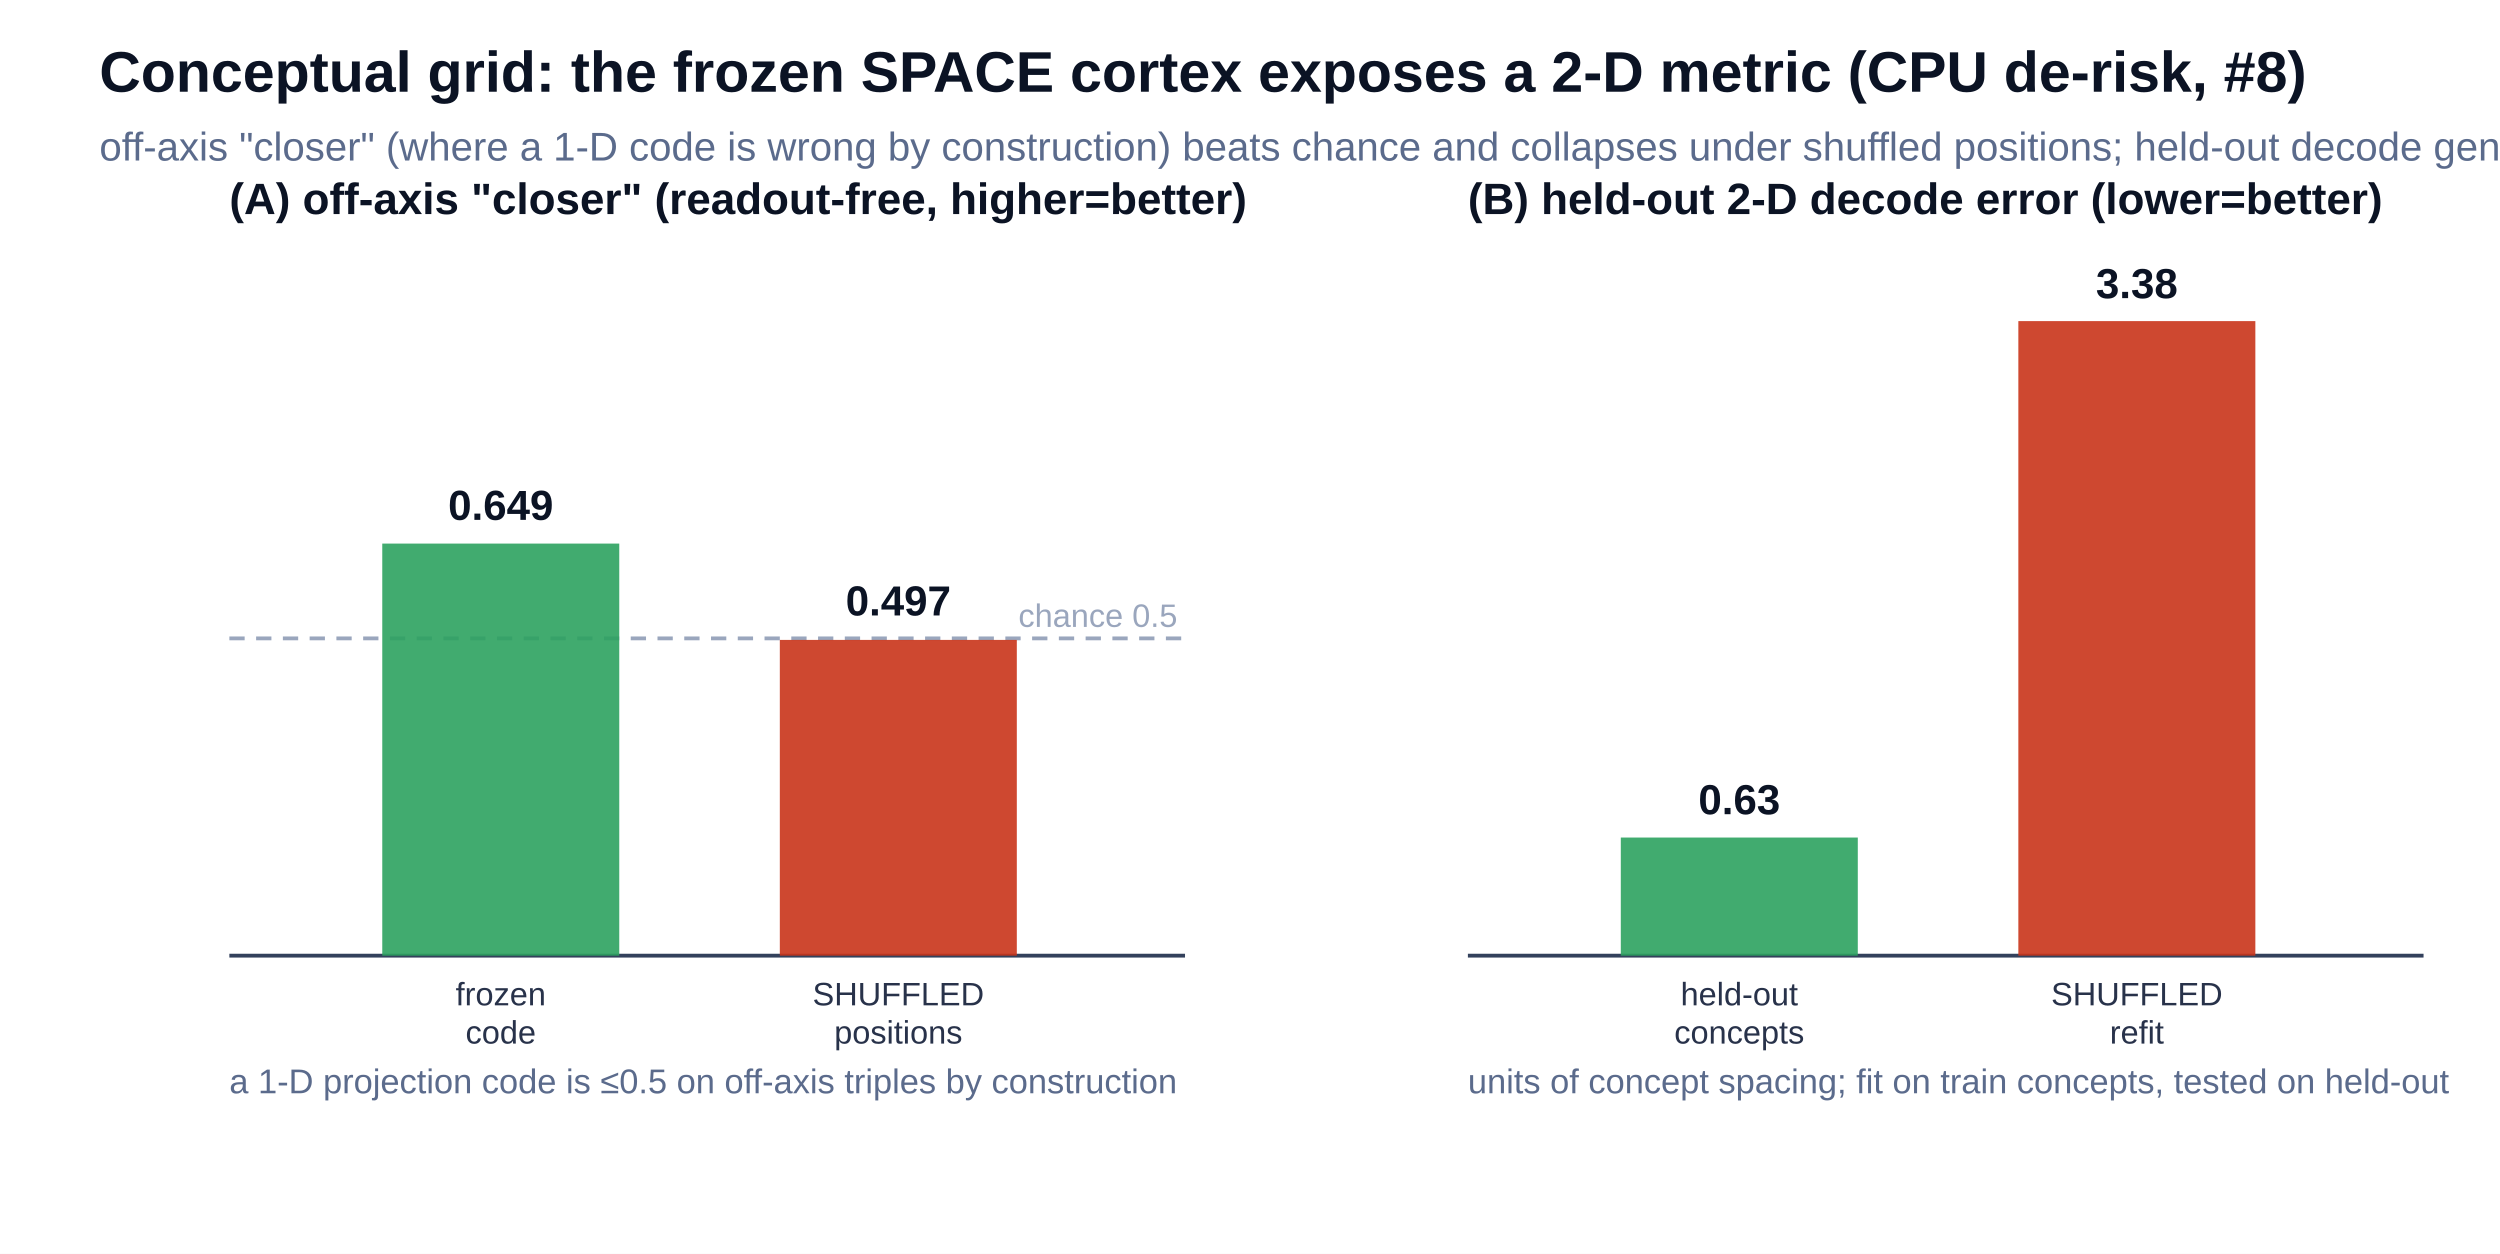
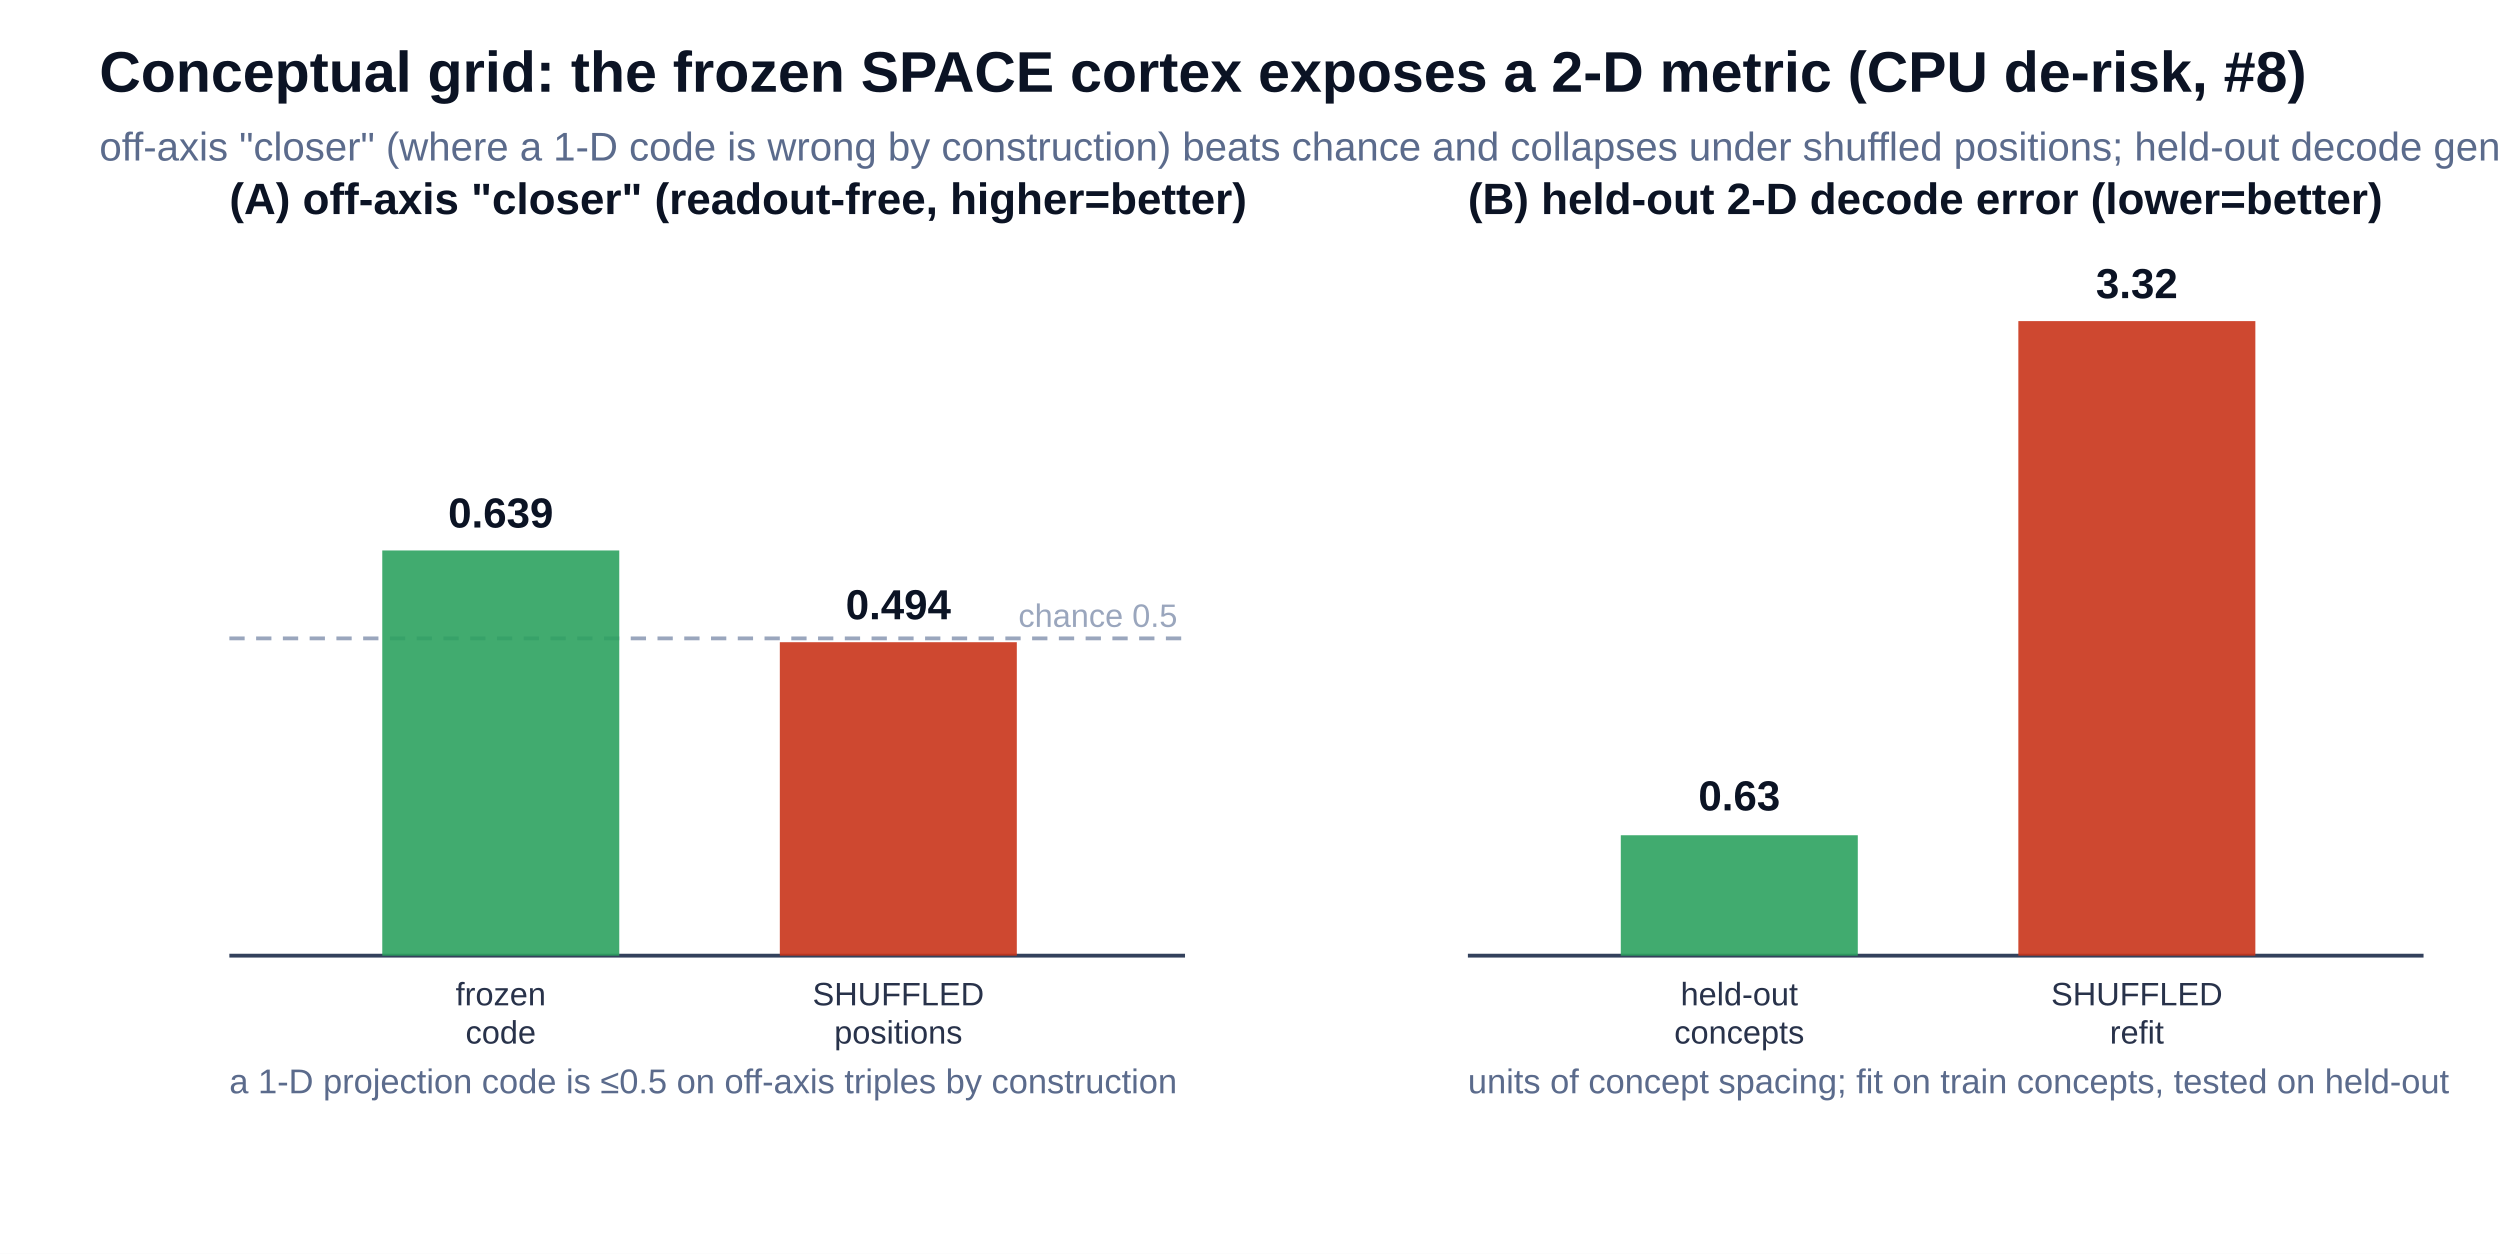
<svg xmlns="http://www.w3.org/2000/svg" width="654" height="328" font-family="Segoe UI, Arial">
  <rect width="654" height="328" fill="#ffffff" />
  <text x="26" y="24" font-size="15" font-weight="800" fill="#0b1324">Conceptual grid: the frozen SPACE cortex exposes a 2-D metric (CPU de-risk, #8)</text>
  <text x="26" y="42" font-size="10.5" fill="#5b6b8c">off-axis "closer" (where a 1-D code is wrong by construction) beats chance and collapses under shuffled positions; held-out decode generalizes</text>
  <text x="60" y="56" font-size="11.5" font-weight="700" fill="#0b1324">(A) off-axis "closer" (readout-free, higher=better)</text>
  <line x1="60" y1="250" x2="310" y2="250" stroke="#33415c" />
  <line x1="60" y1="167" x2="310" y2="167" stroke="#9aa6bd" stroke-dasharray="4 3" />
  <text x="308" y="164" font-size="8.5" fill="#9aa6bd" text-anchor="end">chance 0.5</text>
-   <rect x="100" y="142.2" width="62" height="107.8" fill="#2ca25f" opacity="0.9" />
-   <text x="131" y="136" font-size="11" font-weight="700" fill="#0b1324" text-anchor="middle">0.649</text>
+   <rect x="100" y="144.0" width="62" height="106.0" fill="#2ca25f" opacity="0.9" />
+   <text x="131" y="138" font-size="11" font-weight="700" fill="#0b1324" text-anchor="middle">0.639</text>
  <text x="131" y="263" font-size="8.5" fill="#28324a" text-anchor="middle">frozen</text>
  <text x="131" y="273" font-size="8.5" fill="#28324a" text-anchor="middle">code</text>
-   <rect x="204" y="167.4" width="62" height="82.6" fill="#c9341a" opacity="0.9" />
-   <text x="235" y="161" font-size="11" font-weight="700" fill="#0b1324" text-anchor="middle">0.497</text>
+   <rect x="204" y="168.0" width="62" height="82.0" fill="#c9341a" opacity="0.9" />
+   <text x="235" y="162" font-size="11" font-weight="700" fill="#0b1324" text-anchor="middle">0.494</text>
  <text x="235" y="263" font-size="8.5" fill="#28324a" text-anchor="middle">SHUFFLED</text>
  <text x="235" y="273" font-size="8.5" fill="#28324a" text-anchor="middle">positions</text>
  <text x="60" y="286" font-size="9" fill="#5b6b8c">a 1-D projection code is ≤0.5 on off-axis triples by construction</text>
  <text x="384" y="56" font-size="11.5" font-weight="700" fill="#0b1324">(B) held-out 2-D decode error (lower=better)</text>
  <line x1="384" y1="250" x2="634" y2="250" stroke="#33415c" />
-   <rect x="424" y="219.1" width="62" height="30.9" fill="#2ca25f" opacity="0.9" />
-   <text x="455" y="213" font-size="11" font-weight="700" fill="#0b1324" text-anchor="middle">0.63</text>
+   <rect x="424" y="218.5" width="62" height="31.5" fill="#2ca25f" opacity="0.9" />
+   <text x="455" y="212" font-size="11" font-weight="700" fill="#0b1324" text-anchor="middle">0.63</text>
  <text x="455" y="263" font-size="8.5" fill="#28324a" text-anchor="middle">held-out</text>
  <text x="455" y="273" font-size="8.5" fill="#28324a" text-anchor="middle">concepts</text>
  <rect x="528" y="84.0" width="62" height="166.0" fill="#c9341a" opacity="0.9" />
-   <text x="559" y="78" font-size="11" font-weight="700" fill="#0b1324" text-anchor="middle">3.38</text>
+   <text x="559" y="78" font-size="11" font-weight="700" fill="#0b1324" text-anchor="middle">3.32</text>
  <text x="559" y="263" font-size="8.5" fill="#28324a" text-anchor="middle">SHUFFLED</text>
  <text x="559" y="273" font-size="8.5" fill="#28324a" text-anchor="middle">refit</text>
  <text x="384" y="286" font-size="9" fill="#5b6b8c">units of concept spacing; fit on train concepts, tested on held-out</text>
</svg>
